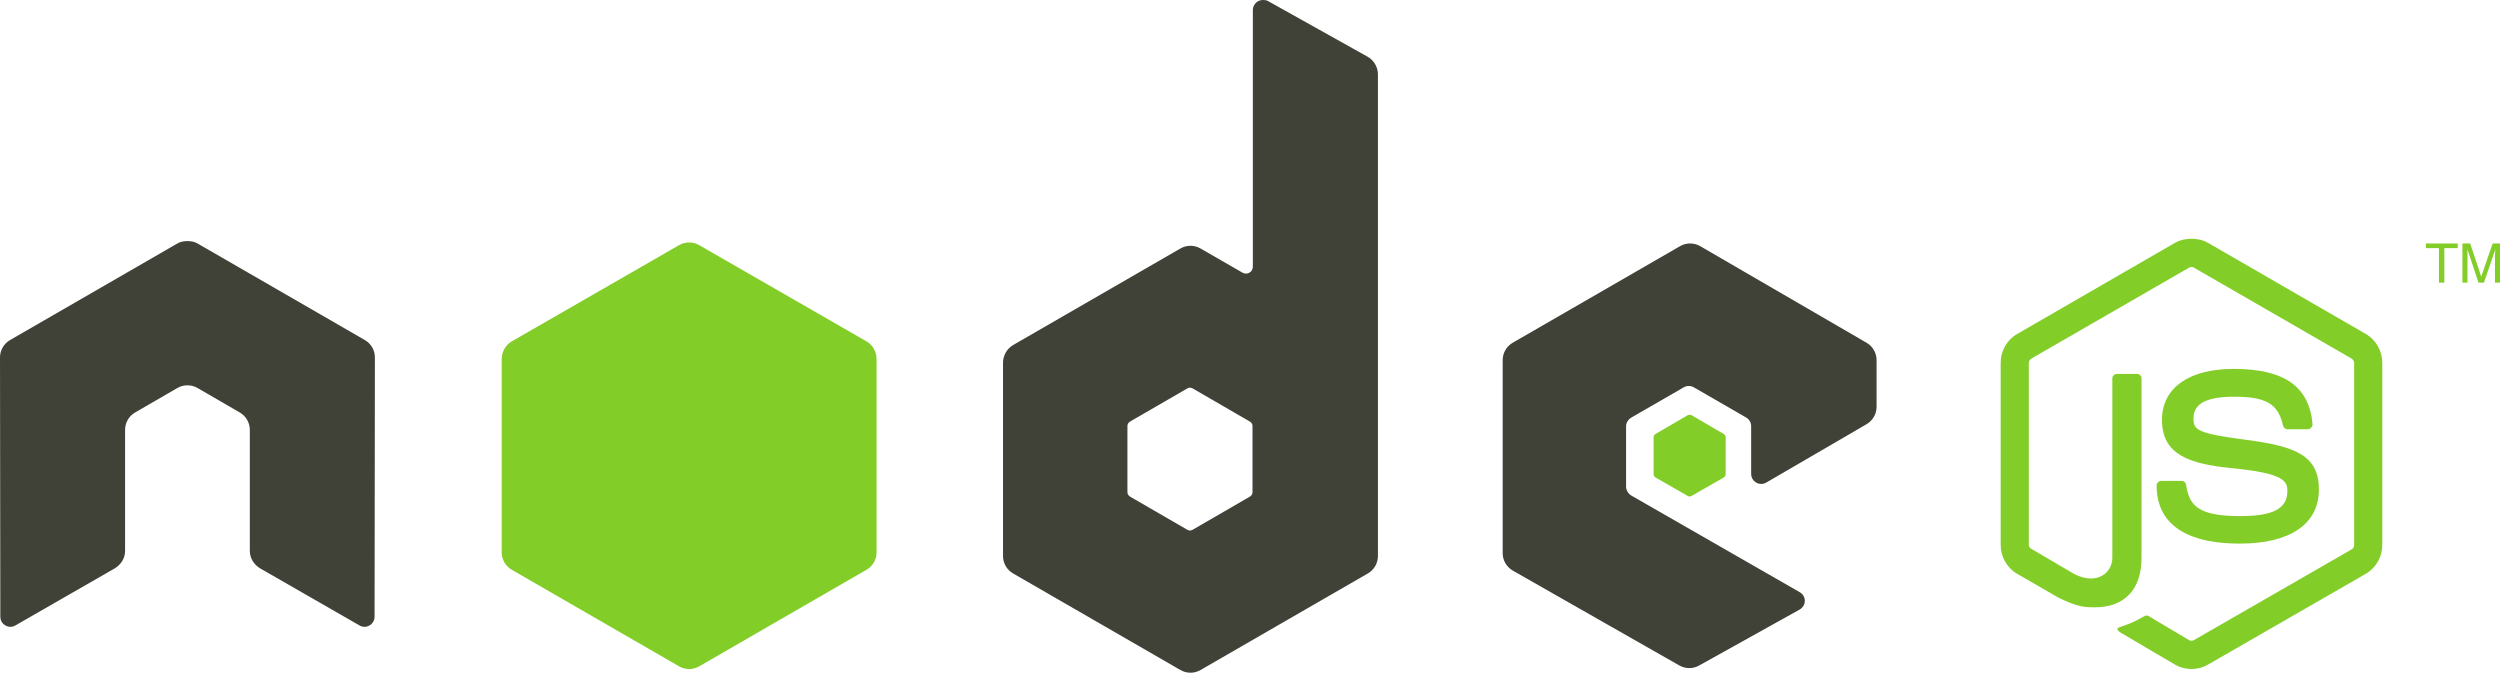
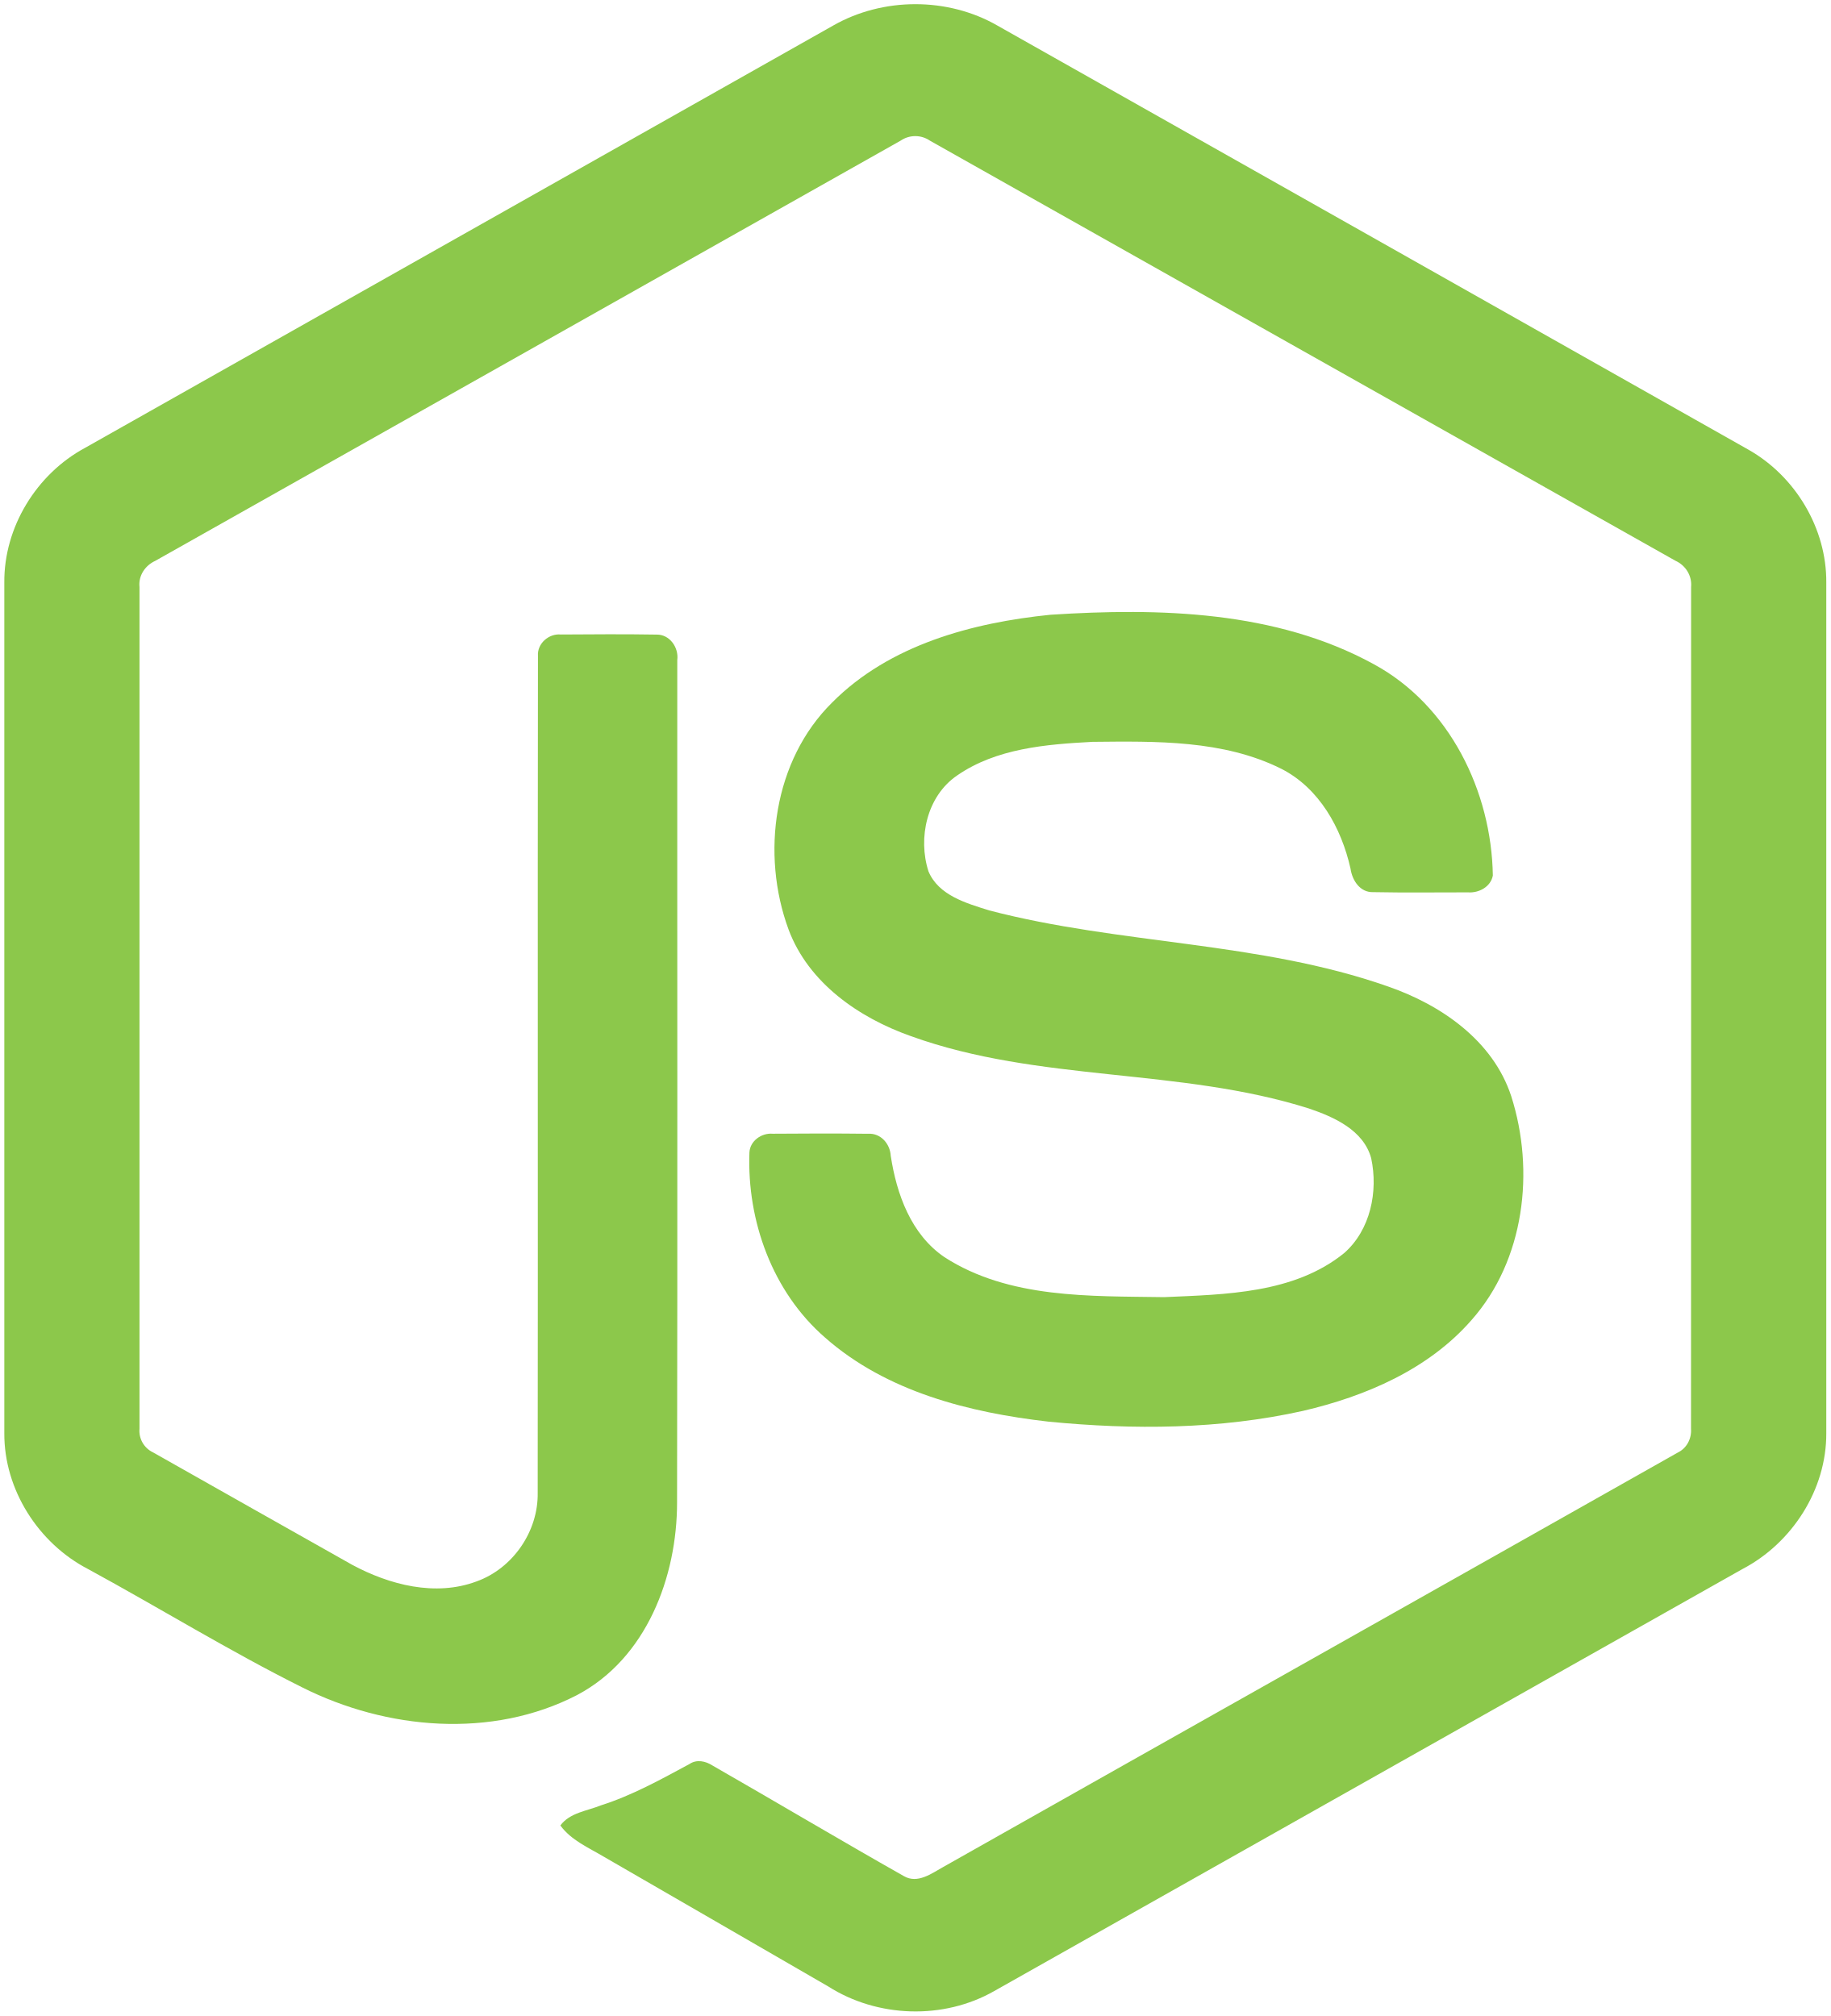
- <svg xmlns="http://www.w3.org/2000/svg" version="1.1" width="590.969" height="159.025" id="svg3030">
-   <defs id="defs3032" />
-   <g transform="translate(-115.9442,-501.4213)" id="layer1">
-     <path d="m 414.48,501.422 c -0.409,0.005 -0.824,0.103 -1.189,0.317 -0.73,0.428 -1.189,1.215 -1.189,2.061 l 0,60.643 c 0,0.596 -0.277,1.128 -0.793,1.427 -0.517,0.3 -1.147,0.3 -1.665,0 l -9.909,-5.708 c -1.476,-0.851 -3.28,-0.851 -4.756,0 L 355.423,582.992 c -1.479,0.853 -2.378,2.494 -2.378,4.201 l 0,45.66 c 0,1.706 0.901,3.268 2.378,4.122 l 39.556,22.83 c 1.479,0.853 3.277,0.853 4.756,0 l 39.556,-22.83 c 1.478,-0.855 2.378,-2.416 2.378,-4.122 l 0,-113.834 c 0,-1.732 -0.945,-3.357 -2.457,-4.201 l -23.544,-13.159 c -0.37,-0.206 -0.78,-0.242 -1.189,-0.238 z M 160.019,558.418 c -0.754,0.03 -1.463,0.162 -2.14,0.555 l -39.556,22.83 c -1.474,0.852 -2.378,2.404 -2.378,4.122 l 0.079,61.277 c 0,0.852 0.44,1.644 1.189,2.061 0.734,0.44 1.646,0.44 2.378,0 l 23.464,-13.476 c 1.486,-0.883 2.457,-2.419 2.457,-4.122 l 0,-28.617 c 0,-1.707 0.898,-3.274 2.378,-4.122 l 9.988,-5.787 c 0.745,-0.431 1.546,-0.634 2.378,-0.634 0.815,0 1.653,0.203 2.378,0.634 l 9.988,5.787 c 1.48,0.849 2.378,2.415 2.378,4.122 l 0,28.617 c 0,1.703 0.981,3.249 2.457,4.122 l 23.464,13.476 c 0.737,0.44 1.647,0.44 2.378,0 0.728,-0.418 1.189,-1.209 1.189,-2.061 l 0.079,-61.277 c 0,-1.718 -0.894,-3.27 -2.378,-4.122 L 162.635,558.973 c -0.669,-0.393 -1.381,-0.524 -2.14,-0.555 l -0.476,0 z m 355.453,0.555 c -0.826,-10e-4 -1.636,0.208 -2.378,0.634 l -39.556,22.83 c -1.478,0.853 -2.378,2.415 -2.378,4.122 l 0,45.66 c 0,1.717 0.967,3.274 2.457,4.122 l 39.239,22.355 c 1.449,0.827 3.218,0.889 4.677,0.079 l 23.781,-13.238 c 0.755,-0.419 1.265,-1.2 1.268,-2.061 0.005,-0.861 -0.444,-1.633 -1.189,-2.061 l -39.794,-22.83 c -0.745,-0.425 -1.268,-1.286 -1.268,-2.14 l 0,-14.269 c 0,-0.853 0.53,-1.635 1.268,-2.061 l 12.366,-7.135 c 0.736,-0.426 1.639,-0.426 2.378,0 l 12.366,7.135 c 0.739,0.426 1.189,1.208 1.189,2.061 l 0,11.257 c 0,0.854 0.45,1.635 1.189,2.061 0.742,0.427 1.639,0.429 2.378,0 l 23.702,-13.793 c 1.471,-0.855 2.378,-2.421 2.378,-4.122 l 0,-11.019 c 0,-1.702 -0.904,-3.268 -2.378,-4.122 l -39.319,-22.83 c -0.74,-0.429 -1.552,-0.633 -2.378,-0.634 z m -118.273,34.087 c 0.206,0 0.449,0.051 0.634,0.157 l 13.555,7.848 c 0.368,0.213 0.634,0.606 0.634,1.03 l 0,15.696 c 0,0.426 -0.264,0.819 -0.634,1.031 l -13.555,7.848 c -0.369,0.211 -0.82,0.211 -1.189,0 l -13.555,-7.848 c -0.369,-0.213 -0.634,-0.605 -0.634,-1.031 l 0,-15.696 c 0,-0.425 0.266,-0.816 0.634,-1.03 l 13.555,-7.847 c 0.185,-0.107 0.349,-0.157 0.555,-0.157 z" id="path22" style="fill:#404137;fill-opacity:1;fill-rule:evenodd;stroke:none" />
-     <path d="m 633.983,557.863 c -1.371,0 -2.705,0.284 -3.884,0.951 l -37.337,21.562 c -2.416,1.391 -3.884,4.021 -3.884,6.817 l 0,43.045 c 0,2.795 1.468,5.422 3.884,6.817 l 9.75,5.628 c 4.737,2.335 6.484,2.299 8.641,2.299 7.014,0 11.019,-4.256 11.019,-11.653 l 0,-42.489 c 0,-0.601 -0.52,-1.031 -1.11,-1.031 l -4.677,0 c -0.599,0 -1.11,0.43 -1.11,1.031 l 0,42.489 c 0,3.279 -3.415,6.576 -8.958,3.805 l -10.147,-5.945 c -0.358,-0.195 -0.634,-0.54 -0.634,-0.951 l 0,-43.045 c 0,-0.409 0.273,-0.824 0.634,-1.03 l 37.258,-21.483 c 0.349,-0.2 0.764,-0.2 1.11,0 l 37.258,21.483 c 0.355,0.213 0.634,0.609 0.634,1.03 l 0,43.045 c 0,0.411 -0.206,0.832 -0.555,1.03 l -37.337,21.483 c -0.32,0.19 -0.761,0.19 -1.11,0 l -9.592,-5.708 c -0.285,-0.167 -0.675,-0.155 -0.951,0 -2.648,1.501 -3.145,1.675 -5.628,2.537 -0.612,0.213 -1.541,0.545 0.317,1.585 l 12.525,7.372 c 1.192,0.69 2.521,1.03 3.884,1.03 1.382,0 2.692,-0.34 3.884,-1.03 l 37.337,-21.483 c 2.416,-1.405 3.884,-4.022 3.884,-6.817 l 0,-43.045 c 0,-2.797 -1.468,-5.42 -3.884,-6.817 l -37.337,-21.562 c -1.17,-0.668 -2.513,-0.951 -3.884,-0.951 z M 278.847,558.735 c -0.824,0 -1.64,0.208 -2.378,0.634 l -39.556,22.751 c -1.479,0.852 -2.378,2.496 -2.378,4.201 l 0,45.66 c 0,1.707 0.9,3.268 2.378,4.122 l 39.556,22.83 c 1.479,0.854 3.277,0.854 4.756,0 l 39.556,-22.83 c 1.476,-0.854 2.378,-2.415 2.378,-4.122 l 0,-45.66 c 0,-1.708 -0.899,-3.349 -2.378,-4.201 l -39.556,-22.751 c -0.738,-0.426 -1.554,-0.634 -2.378,-0.634 z m 410.547,0.238 0,1.11 3.092,0 0,8.165 1.268,0 0,-8.165 3.171,0 0,-1.11 -7.531,0 z m 8.641,0 0,9.275 1.189,0 0,-5.47 c 0,-0.223 0.01,-0.568 0,-1.03 -0.015,-0.471 0,-0.881 0,-1.11 l 0,-0.238 2.616,7.848 1.268,0 2.695,-7.848 c 0,0.499 -0.067,0.981 -0.079,1.427 -0.005,0.434 0,0.759 0,0.951 l 0,5.47 1.189,0 0,-9.275 -1.744,0 -2.695,7.848 -2.616,-7.848 -1.823,0 z m -54.063,29.648 c -10.632,0 -16.964,4.525 -16.964,12.049 0,8.163 6.285,10.405 16.488,11.415 12.208,1.195 13.159,2.987 13.159,5.39 0,4.168 -3.323,5.945 -11.177,5.945 -9.868,0 -12.037,-2.463 -12.763,-7.372 -0.086,-0.526 -0.491,-0.951 -1.031,-0.951 l -4.836,0 c -0.596,0 -1.11,0.513 -1.11,1.11 0,6.283 3.418,13.714 19.739,13.714 11.815,0 18.629,-4.638 18.629,-12.763 0,-8.055 -5.505,-10.217 -16.964,-11.732 -11.58,-1.532 -12.683,-2.282 -12.683,-4.994 0,-2.239 0.935,-5.232 9.513,-5.232 7.661,0 10.492,1.652 11.653,6.818 0.101,0.486 0.53,0.872 1.031,0.872 l 4.836,0 c 0.298,0 0.587,-0.183 0.793,-0.396 0.203,-0.228 0.346,-0.486 0.317,-0.792 -0.748,-8.896 -6.681,-13.08 -18.629,-13.08 z m -128.578,10.86 c -0.158,0 -0.333,0 -0.476,0.079 l -7.61,4.439 c -0.285,0.162 -0.476,0.464 -0.476,0.793 l 0,8.72 c 0,0.328 0.19,0.629 0.476,0.793 l 7.61,4.36 c 0.285,0.165 0.59,0.165 0.872,0 l 7.61,-4.36 c 0.282,-0.162 0.476,-0.464 0.476,-0.793 l 0,-8.72 c 0,-0.328 -0.193,-0.629 -0.476,-0.793 l -7.61,-4.439 c -0.141,-0.084 -0.238,-0.079 -0.396,-0.079 z" id="path28" style="fill:#83cd29;fill-opacity:1;fill-rule:evenodd;stroke:none" />
+ <svg xmlns="http://www.w3.org/2000/svg" width="2270" height="2500" viewBox="0 0 256 282" preserveAspectRatio="xMinYMin meet">
+   <g fill="#8CC84B">
+     <path d="M116.504 3.58c6.962-3.985 16.03-4.003 22.986 0 34.995 19.774 70.001 39.517 104.99 59.303 6.581 3.707 10.983 11.031 10.916 18.614v118.968c.049 7.897-4.788 15.396-11.731 19.019-34.88 19.665-69.742 39.354-104.616 59.019-7.106 4.063-16.356 3.75-23.24-.646-10.457-6.062-20.932-12.094-31.39-18.15-2.137-1.274-4.546-2.288-6.055-4.36 1.334-1.798 3.719-2.022 5.657-2.807 4.365-1.388 8.374-3.616 12.384-5.778 1.014-.694 2.252-.428 3.224.193 8.942 5.127 17.805 10.403 26.777 15.481 1.914 1.105 3.852-.362 5.488-1.274 34.228-19.345 68.498-38.617 102.72-57.968 1.268-.61 1.969-1.956 1.866-3.345.024-39.245.006-78.497.012-117.742.145-1.576-.767-3.025-2.192-3.67-34.759-19.575-69.5-39.18-104.253-58.76a3.621 3.621 0 0 0-4.094-.006C91.2 39.257 56.465 58.88 21.712 78.454c-1.42.646-2.373 2.071-2.204 3.653.006 39.245 0 78.497 0 117.748a3.329 3.329 0 0 0 1.89 3.303c9.274 5.259 18.56 10.481 27.84 15.722 5.228 2.814 11.647 4.486 17.407 2.33 5.083-1.823 8.646-7.01 8.549-12.407.048-39.016-.024-78.038.036-117.048-.127-1.732 1.516-3.163 3.2-3 4.456-.03 8.918-.06 13.374.012 1.86-.042 3.14 1.823 2.91 3.568-.018 39.263.048 78.527-.03 117.79.012 10.464-4.287 21.85-13.966 26.97-11.924 6.177-26.662 4.867-38.442-1.056-10.198-5.09-19.93-11.097-29.947-16.55C5.368 215.886.555 208.357.604 200.466V81.497c-.073-7.74 4.504-15.197 11.29-18.85C46.768 42.966 81.636 23.27 116.504 3.58z" />
+     <path d="M146.928 85.99c15.21-.979 31.493-.58 45.18 6.913 10.597 5.742 16.472 17.793 16.659 29.566-.296 1.588-1.956 2.464-3.472 2.355-4.413-.006-8.827.06-13.24-.03-1.872.072-2.96-1.654-3.195-3.309-1.268-5.633-4.34-11.212-9.642-13.929-8.139-4.075-17.576-3.87-26.451-3.785-6.479.344-13.446.905-18.935 4.715-4.214 2.886-5.494 8.712-3.99 13.404 1.418 3.369 5.307 4.456 8.489 5.458 18.33 4.794 37.754 4.317 55.734 10.626 7.444 2.572 14.726 7.572 17.274 15.366 3.333 10.446 1.872 22.932-5.56 31.318-6.027 6.901-14.805 10.657-23.56 12.697-11.647 2.597-23.734 2.663-35.562 1.51-11.122-1.268-22.696-4.19-31.282-11.768-7.342-6.375-10.928-16.308-10.572-25.895.085-1.619 1.697-2.748 3.248-2.615 4.444-.036 8.888-.048 13.332.006 1.775-.127 3.091 1.407 3.182 3.08.82 5.367 2.837 11 7.517 14.182 9.032 5.827 20.365 5.428 30.707 5.591 8.568-.38 18.186-.495 25.178-6.158 3.689-3.23 4.782-8.634 3.785-13.283-1.08-3.925-5.186-5.754-8.712-6.95-18.095-5.724-37.736-3.647-55.656-10.12-7.275-2.571-14.31-7.432-17.105-14.906-3.9-10.578-2.113-23.662 6.098-31.765 8.006-8.06 19.563-11.164 30.551-12.275z" />
  </g>
</svg>
